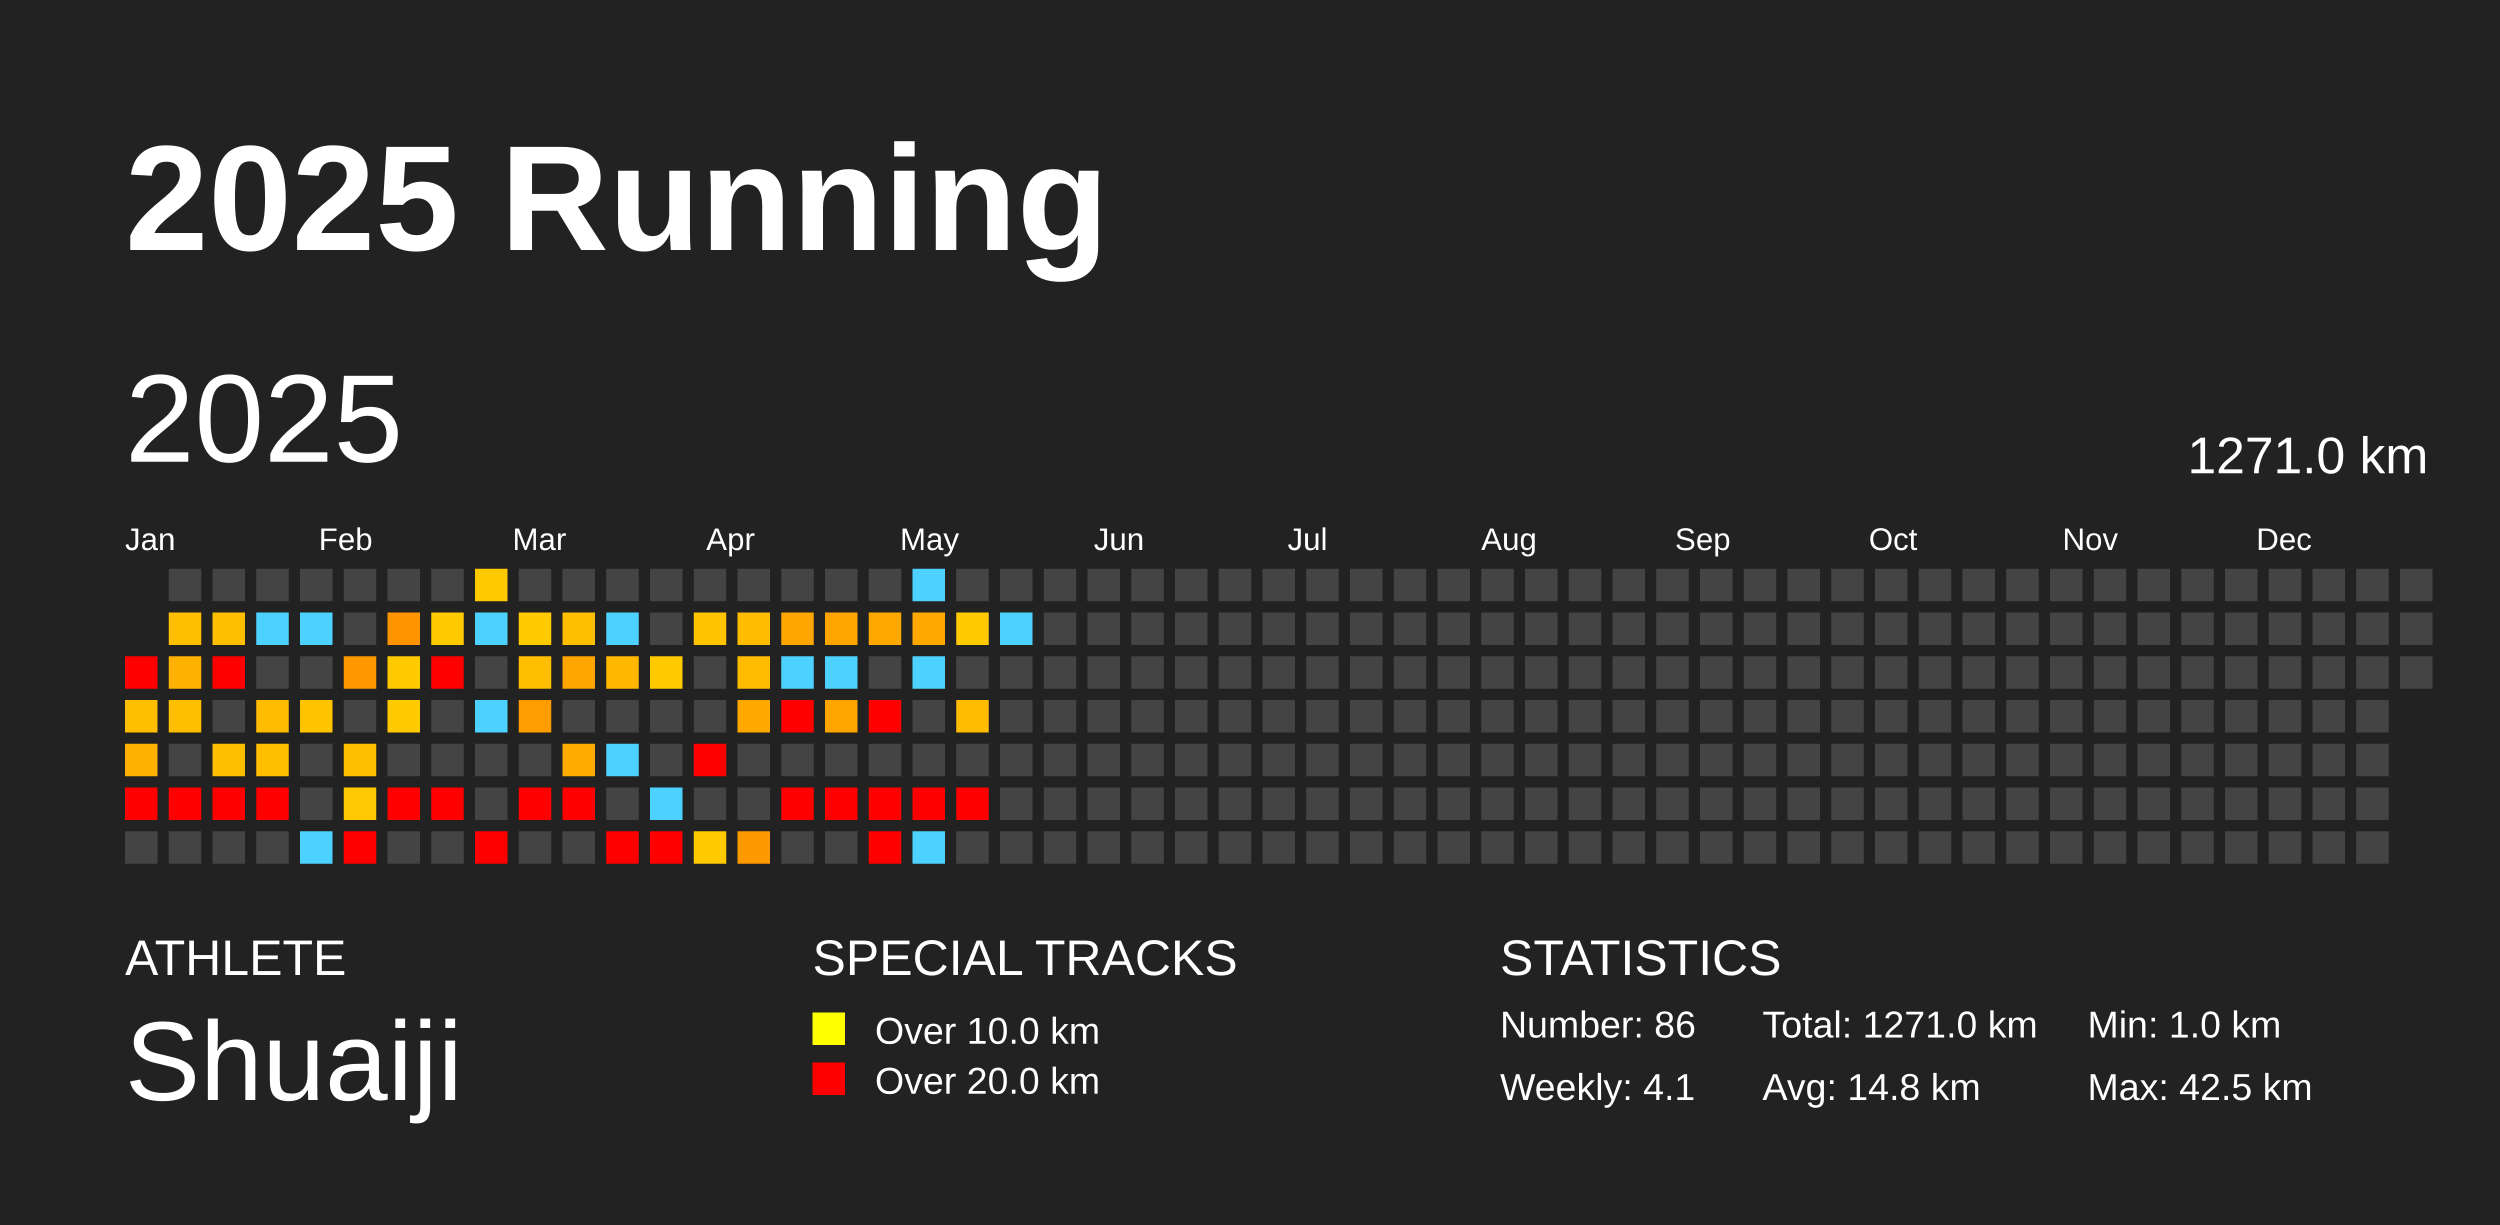
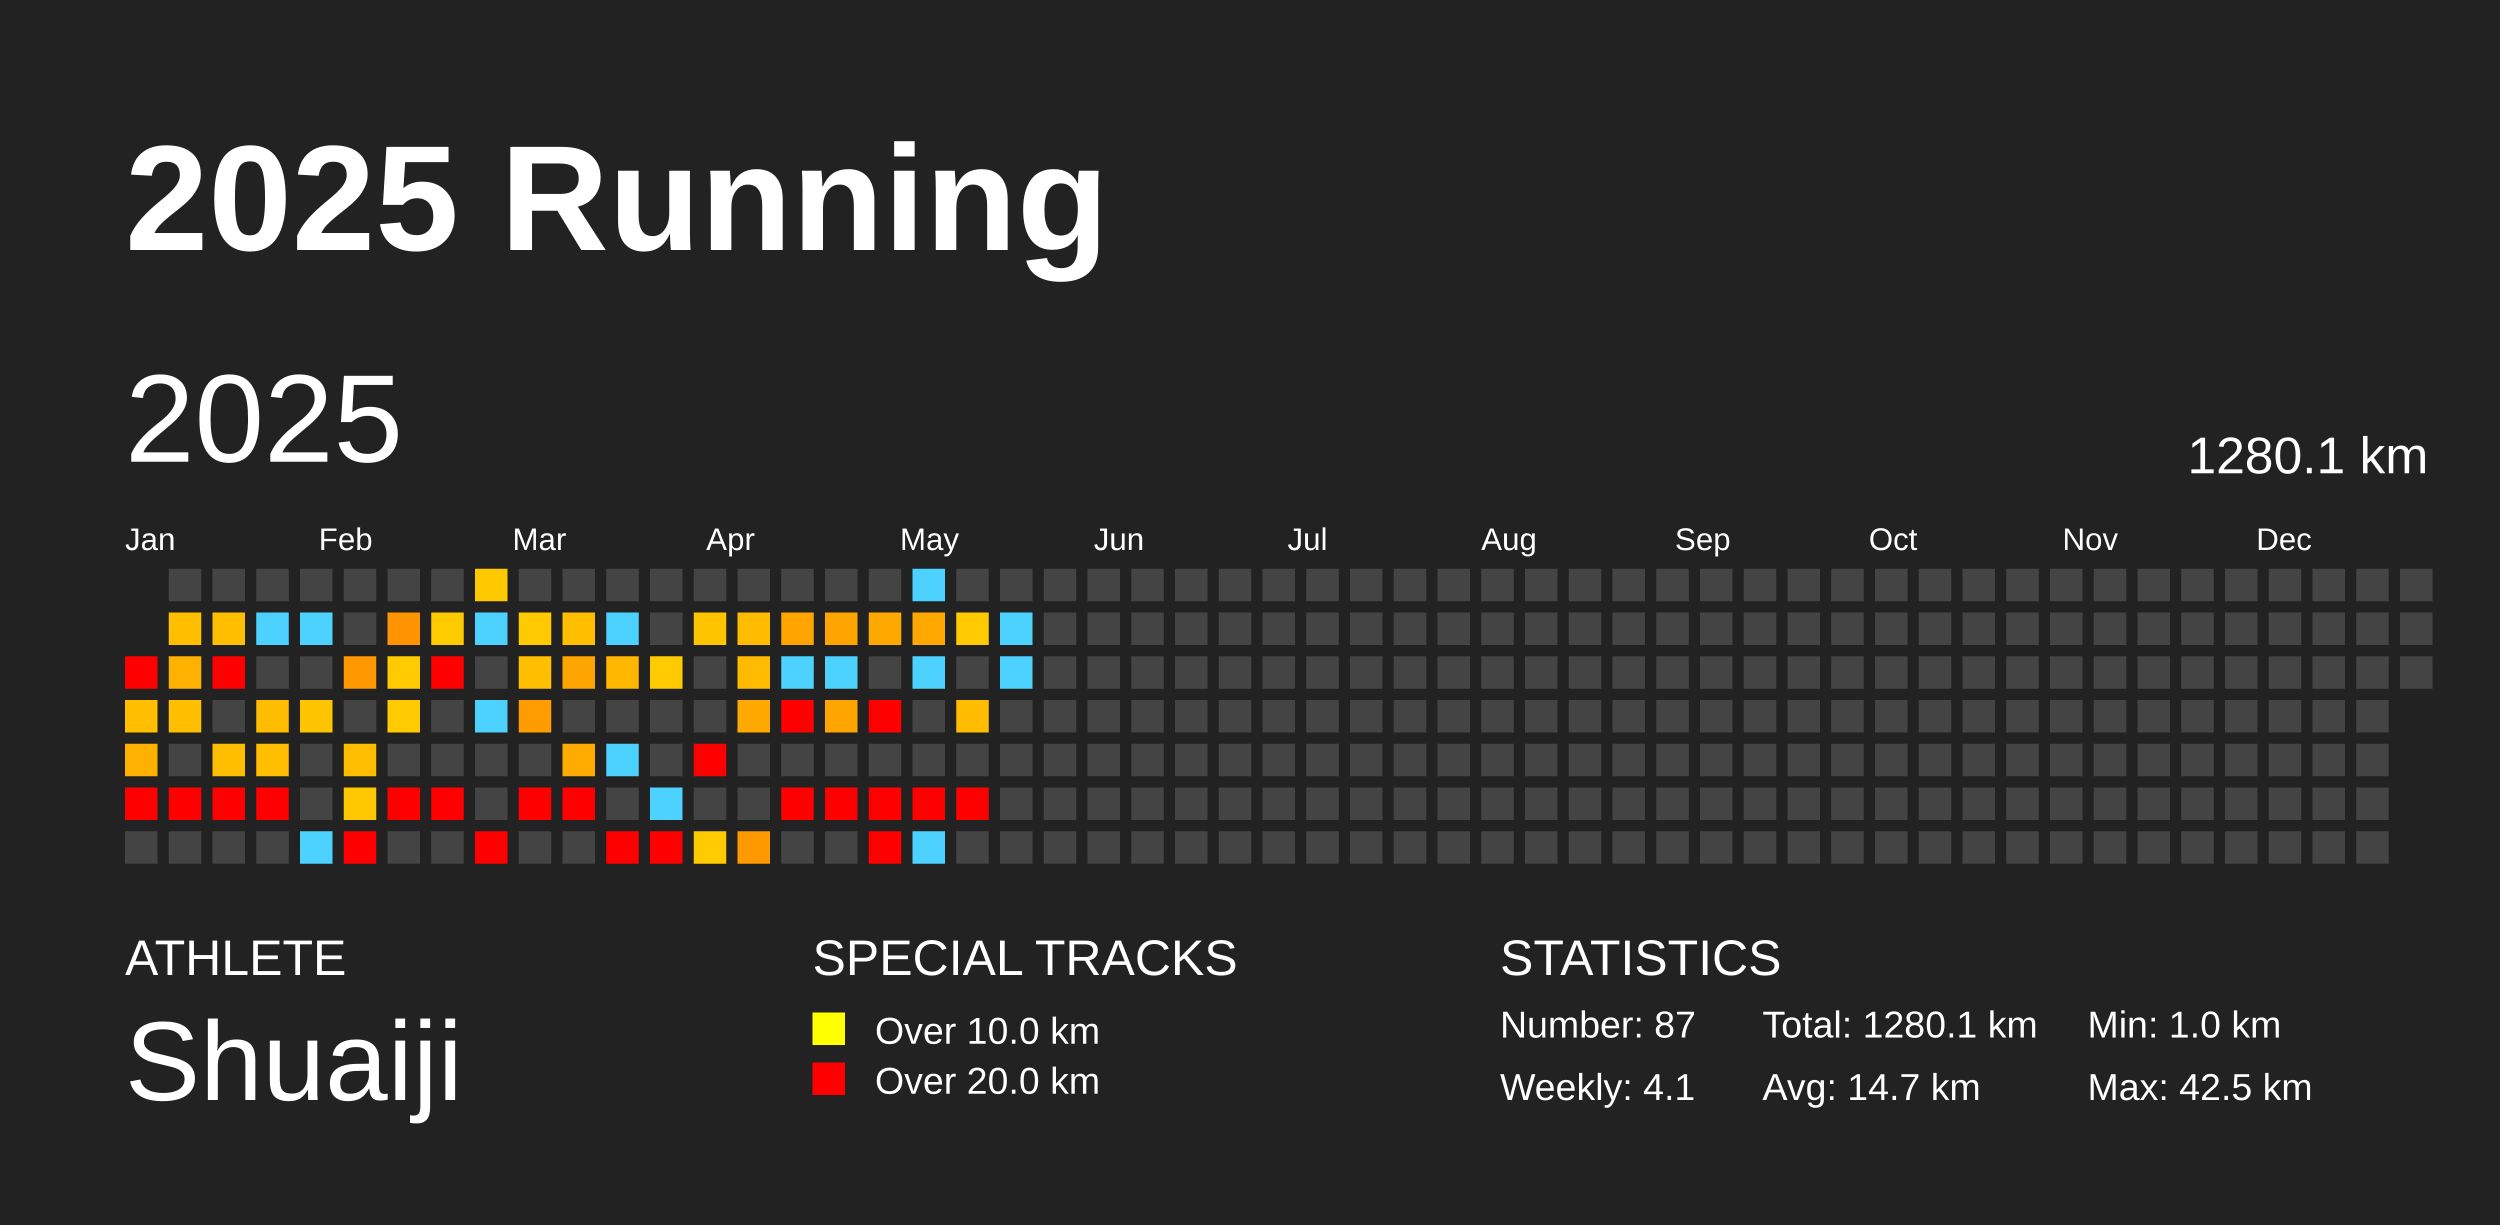
<svg xmlns="http://www.w3.org/2000/svg" baseProfile="full" height="98mm" version="1.1" viewBox="0,0,200,98" width="200mm">
  <defs />
  <rect fill="#222222" height="98" width="200" x="0" y="0" />
  <text fill="#FFFFFF" style="font-size:12px; font-family:Arial; font-weight:bold;" x="10" y="20">2025 Running</text>
  <text fill="#FFFFFF" style="font-size:4px; font-family:Arial" x="10" y="78">ATHLETE</text>
  <text fill="#FFFFFF" style="font-size:9px; font-family:Arial" x="10" y="88">Shuaiji</text>
  <text fill="#FFFFFF" style="font-size:4px; font-family:Arial" x="65" y="78">SPECIAL TRACKS</text>
  <rect fill="yellow" height="2.6" width="2.6" x="65" y="81" />
  <text fill="#FFFFFF" style="font-size:3px; font-family:Arial" x="70" y="83.5">Over 10.0 km</text>
  <rect fill="red" height="2.6" width="2.6" x="65" y="85" />
  <text fill="#FFFFFF" style="font-size:3px; font-family:Arial" x="70" y="87.5">Over 20.0 km</text>
  <text fill="#FFFFFF" style="font-size:4px; font-family:Arial" x="120" y="78">STATISTICS</text>
-   <text fill="#FFFFFF" style="font-size:3px; font-family:Arial" x="120" y="83">Number: 86</text>
+   <text fill="#FFFFFF" style="font-size:3px; font-family:Arial" x="120" y="83">Number: 87</text>
  <text fill="#FFFFFF" style="font-size:3px; font-family:Arial" x="120" y="88">Weekly: 4.1</text>
-   <text fill="#FFFFFF" style="font-size:3px; font-family:Arial" x="141" y="83">Total: 1271.0 km</text>
-   <text fill="#FFFFFF" style="font-size:3px; font-family:Arial" x="141" y="88">Avg: 14.8 km</text>
+   <text fill="#FFFFFF" style="font-size:3px; font-family:Arial" x="141" y="83">Total: 1280.1 km</text>
+   <text fill="#FFFFFF" style="font-size:3px; font-family:Arial" x="141" y="88">Avg: 14.7 km</text>
  <text fill="#FFFFFF" style="font-size:3px; font-family:Arial" x="167" y="83">Min: 1.0 km</text>
  <text fill="#FFFFFF" style="font-size:3px; font-family:Arial" x="167" y="88">Max: 42.5 km</text>
  <text dominant-baseline="hanging" fill="#FFFFFF" style="font-size:10.0px; font-family:Arial;" x="10" y="30">2025</text>
-   <text dominant-baseline="hanging" fill="#FFFFFF" style="font-size:4.125px; font-family:Arial;" x="175" y="35">1271.0 km</text>
+   <text dominant-baseline="hanging" fill="#FFFFFF" style="font-size:4.125px; font-family:Arial;" x="175" y="35">1280.1 km</text>
  <text fill="#FFFFFF" style="font-size:2.5px; font-family:Arial" x="10.0" y="44">Jan</text>
  <text fill="#FFFFFF" style="font-size:2.5px; font-family:Arial" x="25.5" y="44">Feb</text>
  <text fill="#FFFFFF" style="font-size:2.5px; font-family:Arial" x="41.0" y="44">Mar</text>
  <text fill="#FFFFFF" style="font-size:2.5px; font-family:Arial" x="56.5" y="44">Apr</text>
  <text fill="#FFFFFF" style="font-size:2.5px; font-family:Arial" x="72.0" y="44">May</text>
  <text fill="#FFFFFF" style="font-size:2.5px; font-family:Arial" x="87.5" y="44">Jun</text>
  <text fill="#FFFFFF" style="font-size:2.5px; font-family:Arial" x="103.0" y="44">Jul</text>
  <text fill="#FFFFFF" style="font-size:2.5px; font-family:Arial" x="118.5" y="44">Aug</text>
  <text fill="#FFFFFF" style="font-size:2.5px; font-family:Arial" x="134.0" y="44">Sep</text>
  <text fill="#FFFFFF" style="font-size:2.5px; font-family:Arial" x="149.5" y="44">Oct</text>
  <text fill="#FFFFFF" style="font-size:2.5px; font-family:Arial" x="165.0" y="44">Nov</text>
  <text fill="#FFFFFF" style="font-size:2.5px; font-family:Arial" x="180.5" y="44">Dec</text>
  <rect fill="red" height="2.6" width="2.6" x="10.0" y="52.5" />
  <rect fill="#ffbe00" height="2.6" width="2.6" x="10.0" y="56.0" />
  <rect fill="#ffb100" height="2.6" width="2.6" x="10.0" y="59.5" />
  <rect fill="red" height="2.6" width="2.6" x="10.0" y="63.0" />
  <rect fill="#444444" height="2.6" width="2.6" x="10.0" y="66.5" />
  <rect fill="#444444" height="2.6" width="2.6" x="13.5" y="45.5" />
  <rect fill="#ffbe00" height="2.6" width="2.6" x="13.5" y="49.0" />
  <rect fill="#ffb100" height="2.6" width="2.6" x="13.5" y="52.5" />
  <rect fill="#ffbe00" height="2.6" width="2.6" x="13.5" y="56.0" />
  <rect fill="#444444" height="2.6" width="2.6" x="13.5" y="59.5" />
  <rect fill="red" height="2.6" width="2.6" x="13.5" y="63.0" />
  <rect fill="#444444" height="2.6" width="2.6" x="13.5" y="66.5" />
  <rect fill="#444444" height="2.6" width="2.6" x="17.0" y="45.5" />
  <rect fill="#ffbe00" height="2.6" width="2.6" x="17.0" y="49.0" />
  <rect fill="red" height="2.6" width="2.6" x="17.0" y="52.5" />
  <rect fill="#444444" height="2.6" width="2.6" x="17.0" y="56.0" />
  <rect fill="#ffbe00" height="2.6" width="2.6" x="17.0" y="59.5" />
  <rect fill="red" height="2.6" width="2.6" x="17.0" y="63.0" />
  <rect fill="#444444" height="2.6" width="2.6" x="17.0" y="66.5" />
  <rect fill="#444444" height="2.6" width="2.6" x="20.5" y="45.5" />
  <rect fill="#4dd2ff" height="2.6" width="2.6" x="20.5" y="49.0" />
  <rect fill="#444444" height="2.6" width="2.6" x="20.5" y="52.5" />
  <rect fill="#ffbc00" height="2.6" width="2.6" x="20.5" y="56.0" />
  <rect fill="#ffbe00" height="2.6" width="2.6" x="20.5" y="59.5" />
  <rect fill="red" height="2.6" width="2.6" x="20.5" y="63.0" />
  <rect fill="#444444" height="2.6" width="2.6" x="20.5" y="66.5" />
  <rect fill="#444444" height="2.6" width="2.6" x="24.0" y="45.5" />
  <rect fill="#4dd2ff" height="2.6" width="2.6" x="24.0" y="49.0" />
  <rect fill="#444444" height="2.6" width="2.6" x="24.0" y="52.5" />
  <rect fill="#ffc400" height="2.6" width="2.6" x="24.0" y="56.0" />
  <rect fill="#444444" height="2.6" width="2.6" x="24.0" y="59.5" />
  <rect fill="#444444" height="2.6" width="2.6" x="24.0" y="63.0" />
  <rect fill="#4dd2ff" height="2.6" width="2.6" x="24.0" y="66.5" />
  <rect fill="#444444" height="2.6" width="2.6" x="27.5" y="45.5" />
  <rect fill="#444444" height="2.6" width="2.6" x="27.5" y="49.0" />
  <rect fill="#ff9700" height="2.6" width="2.6" x="27.5" y="52.5" />
  <rect fill="#444444" height="2.6" width="2.6" x="27.5" y="56.0" />
  <rect fill="#ffbe00" height="2.6" width="2.6" x="27.5" y="59.5" />
  <rect fill="#ffc800" height="2.6" width="2.6" x="27.5" y="63.0" />
  <rect fill="red" height="2.6" width="2.6" x="27.5" y="66.5" />
  <rect fill="#444444" height="2.6" width="2.6" x="31.0" y="45.5" />
  <rect fill="#ff9300" height="2.6" width="2.6" x="31.0" y="49.0" />
  <rect fill="#ffca00" height="2.6" width="2.6" x="31.0" y="52.5" />
  <rect fill="#ffca00" height="2.6" width="2.6" x="31.0" y="56.0" />
  <rect fill="#444444" height="2.6" width="2.6" x="31.0" y="59.5" />
  <rect fill="red" height="2.6" width="2.6" x="31.0" y="63.0" />
  <rect fill="#444444" height="2.6" width="2.6" x="31.0" y="66.5" />
  <rect fill="#444444" height="2.6" width="2.6" x="34.5" y="45.5" />
  <rect fill="#ffca00" height="2.6" width="2.6" x="34.5" y="49.0" />
  <rect fill="red" height="2.6" width="2.6" x="34.5" y="52.5" />
  <rect fill="#444444" height="2.6" width="2.6" x="34.5" y="56.0" />
  <rect fill="#444444" height="2.6" width="2.6" x="34.5" y="59.5" />
  <rect fill="red" height="2.6" width="2.6" x="34.5" y="63.0" />
  <rect fill="#444444" height="2.6" width="2.6" x="34.5" y="66.5" />
  <rect fill="#ffc900" height="2.6" width="2.6" x="38.0" y="45.5" />
  <rect fill="#4dd2ff" height="2.6" width="2.6" x="38.0" y="49.0" />
  <rect fill="#444444" height="2.6" width="2.6" x="38.0" y="52.5" />
  <rect fill="#4dd2ff" height="2.6" width="2.6" x="38.0" y="56.0" />
  <rect fill="#444444" height="2.6" width="2.6" x="38.0" y="59.5" />
  <rect fill="#444444" height="2.6" width="2.6" x="38.0" y="63.0" />
  <rect fill="red" height="2.6" width="2.6" x="38.0" y="66.5" />
  <rect fill="#444444" height="2.6" width="2.6" x="41.5" y="45.5" />
  <rect fill="#ffca00" height="2.6" width="2.6" x="41.5" y="49.0" />
  <rect fill="#ffbe00" height="2.6" width="2.6" x="41.5" y="52.5" />
  <rect fill="#ff9c00" height="2.6" width="2.6" x="41.5" y="56.0" />
  <rect fill="#444444" height="2.6" width="2.6" x="41.5" y="59.5" />
  <rect fill="red" height="2.6" width="2.6" x="41.5" y="63.0" />
  <rect fill="#444444" height="2.6" width="2.6" x="41.5" y="66.5" />
  <rect fill="#444444" height="2.6" width="2.6" x="45.0" y="45.5" />
  <rect fill="#ffbe00" height="2.6" width="2.6" x="45.0" y="49.0" />
  <rect fill="#ffa500" height="2.6" width="2.6" x="45.0" y="52.5" />
  <rect fill="#444444" height="2.6" width="2.6" x="45.0" y="56.0" />
  <rect fill="#ffab00" height="2.6" width="2.6" x="45.0" y="59.5" />
  <rect fill="red" height="2.6" width="2.6" x="45.0" y="63.0" />
  <rect fill="#444444" height="2.6" width="2.6" x="45.0" y="66.5" />
  <rect fill="#444444" height="2.6" width="2.6" x="48.5" y="45.5" />
  <rect fill="#4dd2ff" height="2.6" width="2.6" x="48.5" y="49.0" />
  <rect fill="#ffb700" height="2.6" width="2.6" x="48.5" y="52.5" />
  <rect fill="#444444" height="2.6" width="2.6" x="48.5" y="56.0" />
  <rect fill="#4dd2ff" height="2.6" width="2.6" x="48.5" y="59.5" />
  <rect fill="#444444" height="2.6" width="2.6" x="48.5" y="63.0" />
  <rect fill="red" height="2.6" width="2.6" x="48.5" y="66.5" />
  <rect fill="#444444" height="2.6" width="2.6" x="52.0" y="45.5" />
  <rect fill="#444444" height="2.6" width="2.6" x="52.0" y="49.0" />
  <rect fill="#ffca00" height="2.6" width="2.6" x="52.0" y="52.5" />
  <rect fill="#444444" height="2.6" width="2.6" x="52.0" y="56.0" />
  <rect fill="#444444" height="2.6" width="2.6" x="52.0" y="59.5" />
  <rect fill="#4dd2ff" height="2.6" width="2.6" x="52.0" y="63.0" />
  <rect fill="red" height="2.6" width="2.6" x="52.0" y="66.5" />
  <rect fill="#444444" height="2.6" width="2.6" x="55.5" y="45.5" />
  <rect fill="#ffc400" height="2.6" width="2.6" x="55.5" y="49.0" />
  <rect fill="#444444" height="2.6" width="2.6" x="55.5" y="52.5" />
  <rect fill="#444444" height="2.6" width="2.6" x="55.5" y="56.0" />
  <rect fill="red" height="2.6" width="2.6" x="55.5" y="59.5" />
  <rect fill="#444444" height="2.6" width="2.6" x="55.5" y="63.0" />
  <rect fill="#ffca00" height="2.6" width="2.6" x="55.5" y="66.5" />
  <rect fill="#444444" height="2.6" width="2.6" x="59.0" y="45.5" />
  <rect fill="#ffbc00" height="2.6" width="2.6" x="59.0" y="49.0" />
  <rect fill="#ffbb00" height="2.6" width="2.6" x="59.0" y="52.5" />
  <rect fill="#ffa800" height="2.6" width="2.6" x="59.0" y="56.0" />
  <rect fill="#444444" height="2.6" width="2.6" x="59.0" y="59.5" />
  <rect fill="#444444" height="2.6" width="2.6" x="59.0" y="63.0" />
  <rect fill="#ff9900" height="2.6" width="2.6" x="59.0" y="66.5" />
  <rect fill="#444444" height="2.6" width="2.6" x="62.5" y="45.5" />
  <rect fill="#ffa500" height="2.6" width="2.6" x="62.5" y="49.0" />
  <rect fill="#4dd2ff" height="2.6" width="2.6" x="62.5" y="52.5" />
  <rect fill="red" height="2.6" width="2.6" x="62.5" y="56.0" />
  <rect fill="#444444" height="2.6" width="2.6" x="62.5" y="59.5" />
  <rect fill="red" height="2.6" width="2.6" x="62.5" y="63.0" />
  <rect fill="#444444" height="2.6" width="2.6" x="62.5" y="66.5" />
  <rect fill="#444444" height="2.6" width="2.6" x="66.0" y="45.5" />
  <rect fill="#ffa500" height="2.6" width="2.6" x="66.0" y="49.0" />
  <rect fill="#4dd2ff" height="2.6" width="2.6" x="66.0" y="52.5" />
  <rect fill="#ffa500" height="2.6" width="2.6" x="66.0" y="56.0" />
  <rect fill="#444444" height="2.6" width="2.6" x="66.0" y="59.5" />
  <rect fill="red" height="2.6" width="2.6" x="66.0" y="63.0" />
  <rect fill="#444444" height="2.6" width="2.6" x="66.0" y="66.5" />
  <rect fill="#444444" height="2.6" width="2.6" x="69.5" y="45.5" />
  <rect fill="#ffa800" height="2.6" width="2.6" x="69.5" y="49.0" />
  <rect fill="#444444" height="2.6" width="2.6" x="69.5" y="52.5" />
  <rect fill="red" height="2.6" width="2.6" x="69.5" y="56.0" />
  <rect fill="#444444" height="2.6" width="2.6" x="69.5" y="59.5" />
  <rect fill="red" height="2.6" width="2.6" x="69.5" y="63.0" />
  <rect fill="red" height="2.6" width="2.6" x="69.5" y="66.5" />
  <rect fill="#4dd2ff" height="2.6" width="2.6" x="73.0" y="45.5" />
  <rect fill="#ffa800" height="2.6" width="2.6" x="73.0" y="49.0" />
  <rect fill="#4dd2ff" height="2.6" width="2.6" x="73.0" y="52.5" />
  <rect fill="#444444" height="2.6" width="2.6" x="73.0" y="56.0" />
  <rect fill="#444444" height="2.6" width="2.6" x="73.0" y="59.5" />
  <rect fill="red" height="2.6" width="2.6" x="73.0" y="63.0" />
  <rect fill="#4dd2ff" height="2.6" width="2.6" x="73.0" y="66.5" />
  <rect fill="#444444" height="2.6" width="2.6" x="76.5" y="45.5" />
  <rect fill="#ffcb00" height="2.6" width="2.6" x="76.5" y="49.0" />
  <rect fill="#444444" height="2.6" width="2.6" x="76.5" y="52.5" />
  <rect fill="#ffbc00" height="2.6" width="2.6" x="76.5" y="56.0" />
  <rect fill="#444444" height="2.6" width="2.6" x="76.5" y="59.5" />
  <rect fill="red" height="2.6" width="2.6" x="76.5" y="63.0" />
  <rect fill="#444444" height="2.6" width="2.6" x="76.5" y="66.5" />
  <rect fill="#444444" height="2.6" width="2.6" x="80.0" y="45.5" />
  <rect fill="#4dd2ff" height="2.6" width="2.6" x="80.0" y="49.0" />
-   <rect fill="#444444" height="2.6" width="2.6" x="80.0" y="52.5" />
+   <rect fill="#4dd2ff" height="2.6" width="2.6" x="80.0" y="52.5" />
  <rect fill="#444444" height="2.6" width="2.6" x="80.0" y="56.0" />
  <rect fill="#444444" height="2.6" width="2.6" x="80.0" y="59.5" />
  <rect fill="#444444" height="2.6" width="2.6" x="80.0" y="63.0" />
  <rect fill="#444444" height="2.6" width="2.6" x="80.0" y="66.5" />
  <rect fill="#444444" height="2.6" width="2.6" x="83.5" y="45.5" />
  <rect fill="#444444" height="2.6" width="2.6" x="83.5" y="49.0" />
  <rect fill="#444444" height="2.6" width="2.6" x="83.5" y="52.5" />
  <rect fill="#444444" height="2.6" width="2.6" x="83.5" y="56.0" />
  <rect fill="#444444" height="2.6" width="2.6" x="83.5" y="59.5" />
  <rect fill="#444444" height="2.6" width="2.6" x="83.5" y="63.0" />
  <rect fill="#444444" height="2.6" width="2.6" x="83.5" y="66.5" />
  <rect fill="#444444" height="2.6" width="2.6" x="87.0" y="45.5" />
  <rect fill="#444444" height="2.6" width="2.6" x="87.0" y="49.0" />
  <rect fill="#444444" height="2.6" width="2.6" x="87.0" y="52.5" />
  <rect fill="#444444" height="2.6" width="2.6" x="87.0" y="56.0" />
  <rect fill="#444444" height="2.6" width="2.6" x="87.0" y="59.5" />
  <rect fill="#444444" height="2.6" width="2.6" x="87.0" y="63.0" />
  <rect fill="#444444" height="2.6" width="2.6" x="87.0" y="66.5" />
  <rect fill="#444444" height="2.6" width="2.6" x="90.5" y="45.5" />
  <rect fill="#444444" height="2.6" width="2.6" x="90.5" y="49.0" />
  <rect fill="#444444" height="2.6" width="2.6" x="90.5" y="52.5" />
  <rect fill="#444444" height="2.6" width="2.6" x="90.5" y="56.0" />
  <rect fill="#444444" height="2.6" width="2.6" x="90.5" y="59.5" />
  <rect fill="#444444" height="2.6" width="2.6" x="90.5" y="63.0" />
  <rect fill="#444444" height="2.6" width="2.6" x="90.5" y="66.5" />
  <rect fill="#444444" height="2.6" width="2.6" x="94.0" y="45.5" />
  <rect fill="#444444" height="2.6" width="2.6" x="94.0" y="49.0" />
  <rect fill="#444444" height="2.6" width="2.6" x="94.0" y="52.5" />
  <rect fill="#444444" height="2.6" width="2.6" x="94.0" y="56.0" />
  <rect fill="#444444" height="2.6" width="2.6" x="94.0" y="59.5" />
  <rect fill="#444444" height="2.6" width="2.6" x="94.0" y="63.0" />
  <rect fill="#444444" height="2.6" width="2.6" x="94.0" y="66.5" />
  <rect fill="#444444" height="2.6" width="2.6" x="97.5" y="45.5" />
  <rect fill="#444444" height="2.6" width="2.6" x="97.5" y="49.0" />
  <rect fill="#444444" height="2.6" width="2.6" x="97.5" y="52.5" />
  <rect fill="#444444" height="2.6" width="2.6" x="97.5" y="56.0" />
  <rect fill="#444444" height="2.6" width="2.6" x="97.5" y="59.5" />
  <rect fill="#444444" height="2.6" width="2.6" x="97.5" y="63.0" />
  <rect fill="#444444" height="2.6" width="2.6" x="97.5" y="66.5" />
  <rect fill="#444444" height="2.6" width="2.6" x="101.0" y="45.5" />
  <rect fill="#444444" height="2.6" width="2.6" x="101.0" y="49.0" />
  <rect fill="#444444" height="2.6" width="2.6" x="101.0" y="52.5" />
  <rect fill="#444444" height="2.6" width="2.6" x="101.0" y="56.0" />
  <rect fill="#444444" height="2.6" width="2.6" x="101.0" y="59.5" />
  <rect fill="#444444" height="2.6" width="2.6" x="101.0" y="63.0" />
  <rect fill="#444444" height="2.6" width="2.6" x="101.0" y="66.5" />
  <rect fill="#444444" height="2.6" width="2.6" x="104.5" y="45.5" />
  <rect fill="#444444" height="2.6" width="2.6" x="104.5" y="49.0" />
  <rect fill="#444444" height="2.6" width="2.6" x="104.5" y="52.5" />
  <rect fill="#444444" height="2.6" width="2.6" x="104.5" y="56.0" />
  <rect fill="#444444" height="2.6" width="2.6" x="104.5" y="59.5" />
  <rect fill="#444444" height="2.6" width="2.6" x="104.5" y="63.0" />
  <rect fill="#444444" height="2.6" width="2.6" x="104.5" y="66.5" />
  <rect fill="#444444" height="2.6" width="2.6" x="108.0" y="45.5" />
  <rect fill="#444444" height="2.6" width="2.6" x="108.0" y="49.0" />
  <rect fill="#444444" height="2.6" width="2.6" x="108.0" y="52.5" />
  <rect fill="#444444" height="2.6" width="2.6" x="108.0" y="56.0" />
  <rect fill="#444444" height="2.6" width="2.6" x="108.0" y="59.5" />
  <rect fill="#444444" height="2.6" width="2.6" x="108.0" y="63.0" />
  <rect fill="#444444" height="2.6" width="2.6" x="108.0" y="66.5" />
  <rect fill="#444444" height="2.6" width="2.6" x="111.5" y="45.5" />
  <rect fill="#444444" height="2.6" width="2.6" x="111.5" y="49.0" />
  <rect fill="#444444" height="2.6" width="2.6" x="111.5" y="52.5" />
  <rect fill="#444444" height="2.6" width="2.6" x="111.5" y="56.0" />
  <rect fill="#444444" height="2.6" width="2.6" x="111.5" y="59.5" />
  <rect fill="#444444" height="2.6" width="2.6" x="111.5" y="63.0" />
  <rect fill="#444444" height="2.6" width="2.6" x="111.5" y="66.5" />
  <rect fill="#444444" height="2.6" width="2.6" x="115.0" y="45.5" />
  <rect fill="#444444" height="2.6" width="2.6" x="115.0" y="49.0" />
  <rect fill="#444444" height="2.6" width="2.6" x="115.0" y="52.5" />
  <rect fill="#444444" height="2.6" width="2.6" x="115.0" y="56.0" />
  <rect fill="#444444" height="2.6" width="2.6" x="115.0" y="59.5" />
  <rect fill="#444444" height="2.6" width="2.6" x="115.0" y="63.0" />
  <rect fill="#444444" height="2.6" width="2.6" x="115.0" y="66.5" />
  <rect fill="#444444" height="2.6" width="2.6" x="118.5" y="45.5" />
  <rect fill="#444444" height="2.6" width="2.6" x="118.5" y="49.0" />
  <rect fill="#444444" height="2.6" width="2.6" x="118.5" y="52.5" />
  <rect fill="#444444" height="2.6" width="2.6" x="118.5" y="56.0" />
  <rect fill="#444444" height="2.6" width="2.6" x="118.5" y="59.5" />
  <rect fill="#444444" height="2.6" width="2.6" x="118.5" y="63.0" />
  <rect fill="#444444" height="2.6" width="2.6" x="118.5" y="66.5" />
  <rect fill="#444444" height="2.6" width="2.6" x="122.0" y="45.5" />
  <rect fill="#444444" height="2.6" width="2.6" x="122.0" y="49.0" />
  <rect fill="#444444" height="2.6" width="2.6" x="122.0" y="52.5" />
  <rect fill="#444444" height="2.6" width="2.6" x="122.0" y="56.0" />
  <rect fill="#444444" height="2.6" width="2.6" x="122.0" y="59.5" />
  <rect fill="#444444" height="2.6" width="2.6" x="122.0" y="63.0" />
  <rect fill="#444444" height="2.6" width="2.6" x="122.0" y="66.5" />
  <rect fill="#444444" height="2.6" width="2.6" x="125.5" y="45.5" />
  <rect fill="#444444" height="2.6" width="2.6" x="125.5" y="49.0" />
  <rect fill="#444444" height="2.6" width="2.6" x="125.5" y="52.5" />
  <rect fill="#444444" height="2.6" width="2.6" x="125.5" y="56.0" />
  <rect fill="#444444" height="2.6" width="2.6" x="125.5" y="59.5" />
  <rect fill="#444444" height="2.6" width="2.6" x="125.5" y="63.0" />
  <rect fill="#444444" height="2.6" width="2.6" x="125.5" y="66.5" />
  <rect fill="#444444" height="2.6" width="2.6" x="129.0" y="45.5" />
  <rect fill="#444444" height="2.6" width="2.6" x="129.0" y="49.0" />
  <rect fill="#444444" height="2.6" width="2.6" x="129.0" y="52.5" />
  <rect fill="#444444" height="2.6" width="2.6" x="129.0" y="56.0" />
  <rect fill="#444444" height="2.6" width="2.6" x="129.0" y="59.5" />
  <rect fill="#444444" height="2.6" width="2.6" x="129.0" y="63.0" />
  <rect fill="#444444" height="2.6" width="2.6" x="129.0" y="66.5" />
  <rect fill="#444444" height="2.6" width="2.6" x="132.5" y="45.5" />
  <rect fill="#444444" height="2.6" width="2.6" x="132.5" y="49.0" />
  <rect fill="#444444" height="2.6" width="2.6" x="132.5" y="52.5" />
  <rect fill="#444444" height="2.6" width="2.6" x="132.5" y="56.0" />
  <rect fill="#444444" height="2.6" width="2.6" x="132.5" y="59.5" />
  <rect fill="#444444" height="2.6" width="2.6" x="132.5" y="63.0" />
  <rect fill="#444444" height="2.6" width="2.6" x="132.5" y="66.5" />
  <rect fill="#444444" height="2.6" width="2.6" x="136.0" y="45.5" />
  <rect fill="#444444" height="2.6" width="2.6" x="136.0" y="49.0" />
  <rect fill="#444444" height="2.6" width="2.6" x="136.0" y="52.5" />
  <rect fill="#444444" height="2.6" width="2.6" x="136.0" y="56.0" />
  <rect fill="#444444" height="2.6" width="2.6" x="136.0" y="59.5" />
  <rect fill="#444444" height="2.6" width="2.6" x="136.0" y="63.0" />
  <rect fill="#444444" height="2.6" width="2.6" x="136.0" y="66.5" />
  <rect fill="#444444" height="2.6" width="2.6" x="139.5" y="45.5" />
  <rect fill="#444444" height="2.6" width="2.6" x="139.5" y="49.0" />
  <rect fill="#444444" height="2.6" width="2.6" x="139.5" y="52.5" />
  <rect fill="#444444" height="2.6" width="2.6" x="139.5" y="56.0" />
  <rect fill="#444444" height="2.6" width="2.6" x="139.5" y="59.5" />
  <rect fill="#444444" height="2.6" width="2.6" x="139.5" y="63.0" />
  <rect fill="#444444" height="2.6" width="2.6" x="139.5" y="66.5" />
  <rect fill="#444444" height="2.6" width="2.6" x="143.0" y="45.5" />
  <rect fill="#444444" height="2.6" width="2.6" x="143.0" y="49.0" />
  <rect fill="#444444" height="2.6" width="2.6" x="143.0" y="52.5" />
  <rect fill="#444444" height="2.6" width="2.6" x="143.0" y="56.0" />
  <rect fill="#444444" height="2.6" width="2.6" x="143.0" y="59.5" />
  <rect fill="#444444" height="2.6" width="2.6" x="143.0" y="63.0" />
  <rect fill="#444444" height="2.6" width="2.6" x="143.0" y="66.5" />
  <rect fill="#444444" height="2.6" width="2.6" x="146.5" y="45.5" />
  <rect fill="#444444" height="2.6" width="2.6" x="146.5" y="49.0" />
  <rect fill="#444444" height="2.6" width="2.6" x="146.5" y="52.5" />
  <rect fill="#444444" height="2.6" width="2.6" x="146.5" y="56.0" />
  <rect fill="#444444" height="2.6" width="2.6" x="146.5" y="59.5" />
  <rect fill="#444444" height="2.6" width="2.6" x="146.5" y="63.0" />
  <rect fill="#444444" height="2.6" width="2.6" x="146.5" y="66.5" />
  <rect fill="#444444" height="2.6" width="2.6" x="150.0" y="45.5" />
  <rect fill="#444444" height="2.6" width="2.6" x="150.0" y="49.0" />
  <rect fill="#444444" height="2.6" width="2.6" x="150.0" y="52.5" />
  <rect fill="#444444" height="2.6" width="2.6" x="150.0" y="56.0" />
  <rect fill="#444444" height="2.6" width="2.6" x="150.0" y="59.5" />
  <rect fill="#444444" height="2.6" width="2.6" x="150.0" y="63.0" />
  <rect fill="#444444" height="2.6" width="2.6" x="150.0" y="66.5" />
  <rect fill="#444444" height="2.6" width="2.6" x="153.5" y="45.5" />
  <rect fill="#444444" height="2.6" width="2.6" x="153.5" y="49.0" />
  <rect fill="#444444" height="2.6" width="2.6" x="153.5" y="52.5" />
  <rect fill="#444444" height="2.6" width="2.6" x="153.5" y="56.0" />
  <rect fill="#444444" height="2.6" width="2.6" x="153.5" y="59.5" />
  <rect fill="#444444" height="2.6" width="2.6" x="153.5" y="63.0" />
  <rect fill="#444444" height="2.6" width="2.6" x="153.5" y="66.5" />
  <rect fill="#444444" height="2.6" width="2.6" x="157.0" y="45.5" />
  <rect fill="#444444" height="2.6" width="2.6" x="157.0" y="49.0" />
  <rect fill="#444444" height="2.6" width="2.6" x="157.0" y="52.5" />
  <rect fill="#444444" height="2.6" width="2.6" x="157.0" y="56.0" />
  <rect fill="#444444" height="2.6" width="2.6" x="157.0" y="59.5" />
  <rect fill="#444444" height="2.6" width="2.6" x="157.0" y="63.0" />
  <rect fill="#444444" height="2.6" width="2.6" x="157.0" y="66.5" />
  <rect fill="#444444" height="2.6" width="2.6" x="160.5" y="45.5" />
  <rect fill="#444444" height="2.6" width="2.6" x="160.5" y="49.0" />
  <rect fill="#444444" height="2.6" width="2.6" x="160.5" y="52.5" />
  <rect fill="#444444" height="2.6" width="2.6" x="160.5" y="56.0" />
  <rect fill="#444444" height="2.6" width="2.6" x="160.5" y="59.5" />
  <rect fill="#444444" height="2.6" width="2.6" x="160.5" y="63.0" />
  <rect fill="#444444" height="2.6" width="2.6" x="160.5" y="66.5" />
  <rect fill="#444444" height="2.6" width="2.6" x="164.0" y="45.5" />
  <rect fill="#444444" height="2.6" width="2.6" x="164.0" y="49.0" />
  <rect fill="#444444" height="2.6" width="2.6" x="164.0" y="52.5" />
  <rect fill="#444444" height="2.6" width="2.6" x="164.0" y="56.0" />
  <rect fill="#444444" height="2.6" width="2.6" x="164.0" y="59.5" />
  <rect fill="#444444" height="2.6" width="2.6" x="164.0" y="63.0" />
  <rect fill="#444444" height="2.6" width="2.6" x="164.0" y="66.5" />
  <rect fill="#444444" height="2.6" width="2.6" x="167.5" y="45.5" />
  <rect fill="#444444" height="2.6" width="2.6" x="167.5" y="49.0" />
  <rect fill="#444444" height="2.6" width="2.6" x="167.5" y="52.5" />
  <rect fill="#444444" height="2.6" width="2.6" x="167.5" y="56.0" />
  <rect fill="#444444" height="2.6" width="2.6" x="167.5" y="59.5" />
  <rect fill="#444444" height="2.6" width="2.6" x="167.5" y="63.0" />
  <rect fill="#444444" height="2.6" width="2.6" x="167.5" y="66.5" />
  <rect fill="#444444" height="2.6" width="2.6" x="171.0" y="45.5" />
  <rect fill="#444444" height="2.6" width="2.6" x="171.0" y="49.0" />
  <rect fill="#444444" height="2.6" width="2.6" x="171.0" y="52.5" />
  <rect fill="#444444" height="2.6" width="2.6" x="171.0" y="56.0" />
  <rect fill="#444444" height="2.6" width="2.6" x="171.0" y="59.5" />
  <rect fill="#444444" height="2.6" width="2.6" x="171.0" y="63.0" />
  <rect fill="#444444" height="2.6" width="2.6" x="171.0" y="66.5" />
  <rect fill="#444444" height="2.6" width="2.6" x="174.5" y="45.5" />
  <rect fill="#444444" height="2.6" width="2.6" x="174.5" y="49.0" />
  <rect fill="#444444" height="2.6" width="2.6" x="174.5" y="52.5" />
  <rect fill="#444444" height="2.6" width="2.6" x="174.5" y="56.0" />
  <rect fill="#444444" height="2.6" width="2.6" x="174.5" y="59.5" />
  <rect fill="#444444" height="2.6" width="2.6" x="174.5" y="63.0" />
  <rect fill="#444444" height="2.6" width="2.6" x="174.5" y="66.5" />
  <rect fill="#444444" height="2.6" width="2.6" x="178.0" y="45.5" />
  <rect fill="#444444" height="2.6" width="2.6" x="178.0" y="49.0" />
  <rect fill="#444444" height="2.6" width="2.6" x="178.0" y="52.5" />
  <rect fill="#444444" height="2.6" width="2.6" x="178.0" y="56.0" />
  <rect fill="#444444" height="2.6" width="2.6" x="178.0" y="59.5" />
  <rect fill="#444444" height="2.6" width="2.6" x="178.0" y="63.0" />
  <rect fill="#444444" height="2.6" width="2.6" x="178.0" y="66.5" />
  <rect fill="#444444" height="2.6" width="2.6" x="181.5" y="45.5" />
  <rect fill="#444444" height="2.6" width="2.6" x="181.5" y="49.0" />
  <rect fill="#444444" height="2.6" width="2.6" x="181.5" y="52.5" />
  <rect fill="#444444" height="2.6" width="2.6" x="181.5" y="56.0" />
  <rect fill="#444444" height="2.6" width="2.6" x="181.5" y="59.5" />
  <rect fill="#444444" height="2.6" width="2.6" x="181.5" y="63.0" />
  <rect fill="#444444" height="2.6" width="2.6" x="181.5" y="66.5" />
  <rect fill="#444444" height="2.6" width="2.6" x="185.0" y="45.5" />
  <rect fill="#444444" height="2.6" width="2.6" x="185.0" y="49.0" />
  <rect fill="#444444" height="2.6" width="2.6" x="185.0" y="52.5" />
  <rect fill="#444444" height="2.6" width="2.6" x="185.0" y="56.0" />
  <rect fill="#444444" height="2.6" width="2.6" x="185.0" y="59.5" />
  <rect fill="#444444" height="2.6" width="2.6" x="185.0" y="63.0" />
  <rect fill="#444444" height="2.6" width="2.6" x="185.0" y="66.5" />
  <rect fill="#444444" height="2.6" width="2.6" x="188.5" y="45.5" />
  <rect fill="#444444" height="2.6" width="2.6" x="188.5" y="49.0" />
  <rect fill="#444444" height="2.6" width="2.6" x="188.5" y="52.5" />
  <rect fill="#444444" height="2.6" width="2.6" x="188.5" y="56.0" />
  <rect fill="#444444" height="2.6" width="2.6" x="188.5" y="59.5" />
  <rect fill="#444444" height="2.6" width="2.6" x="188.5" y="63.0" />
  <rect fill="#444444" height="2.6" width="2.6" x="188.5" y="66.5" />
  <rect fill="#444444" height="2.6" width="2.6" x="192.0" y="45.5" />
  <rect fill="#444444" height="2.6" width="2.6" x="192.0" y="49.0" />
  <rect fill="#444444" height="2.6" width="2.6" x="192.0" y="52.5" />
</svg>
